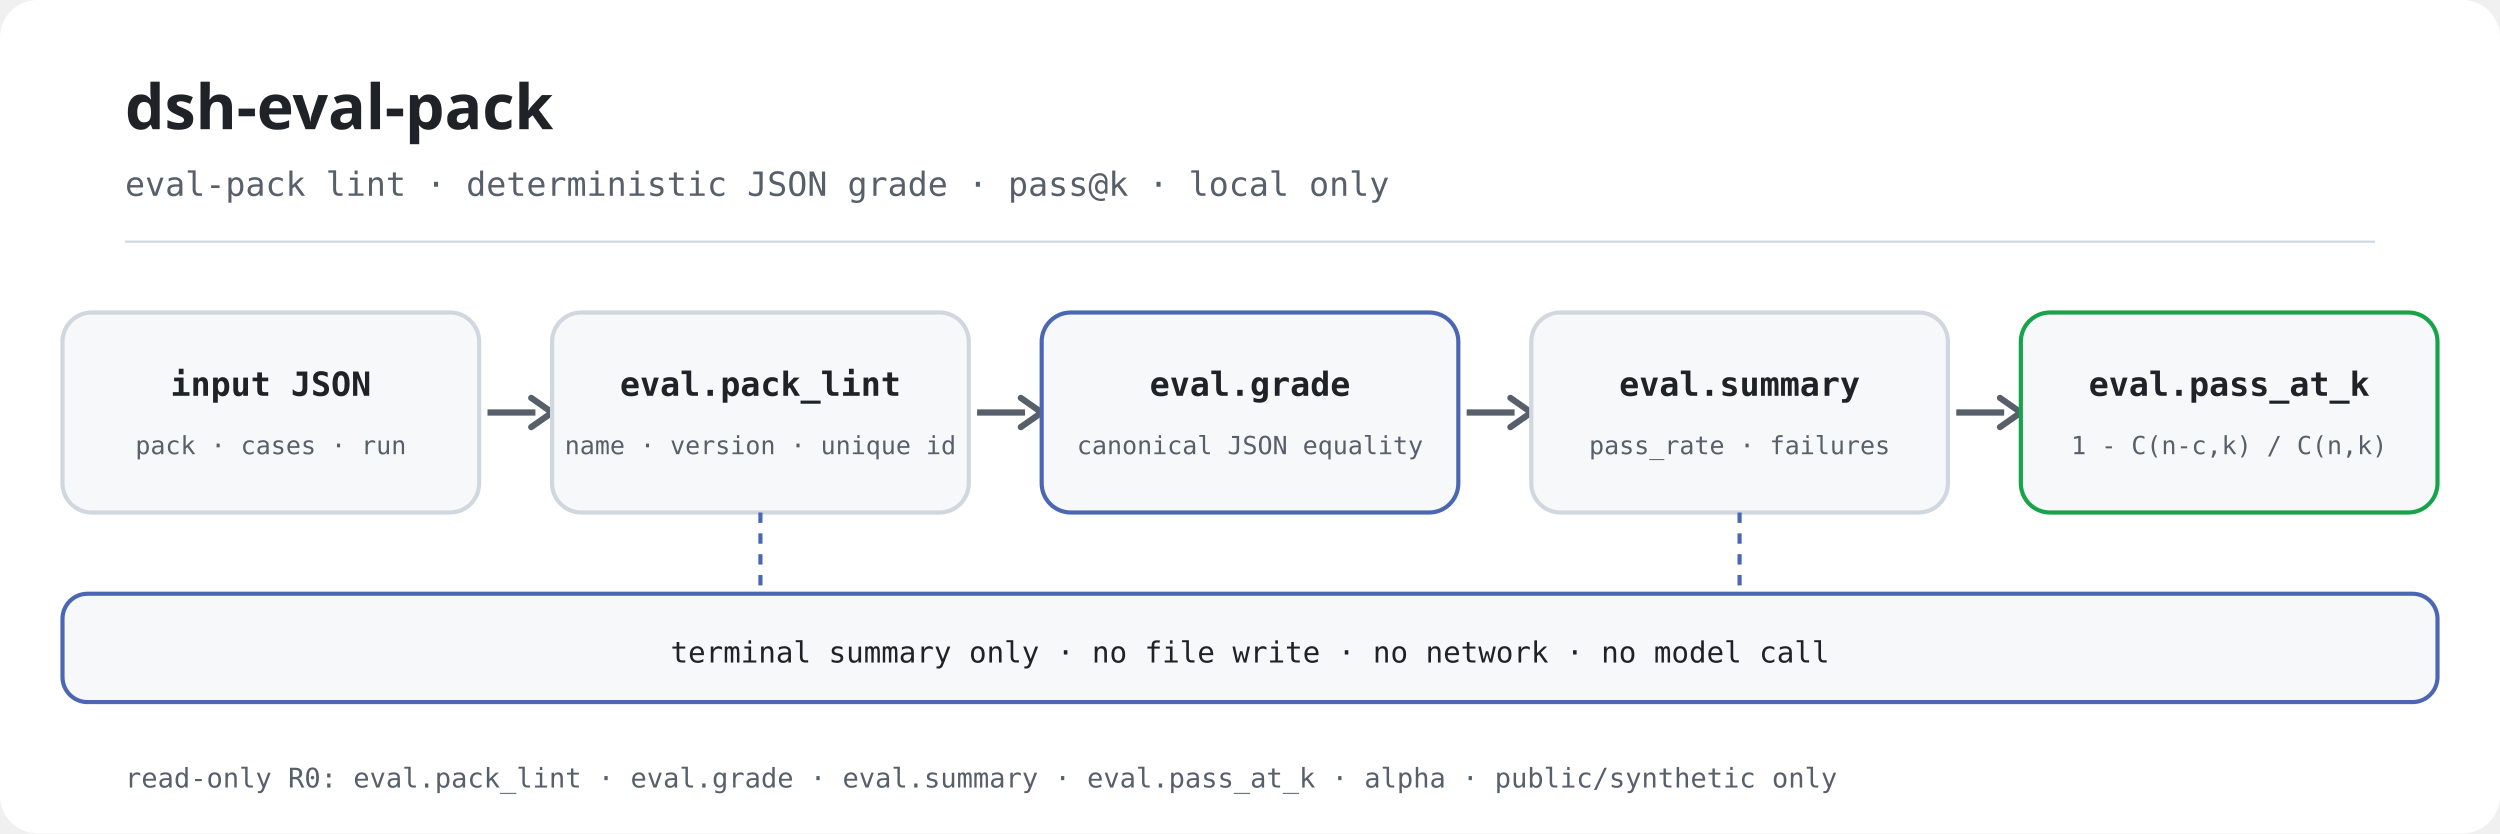
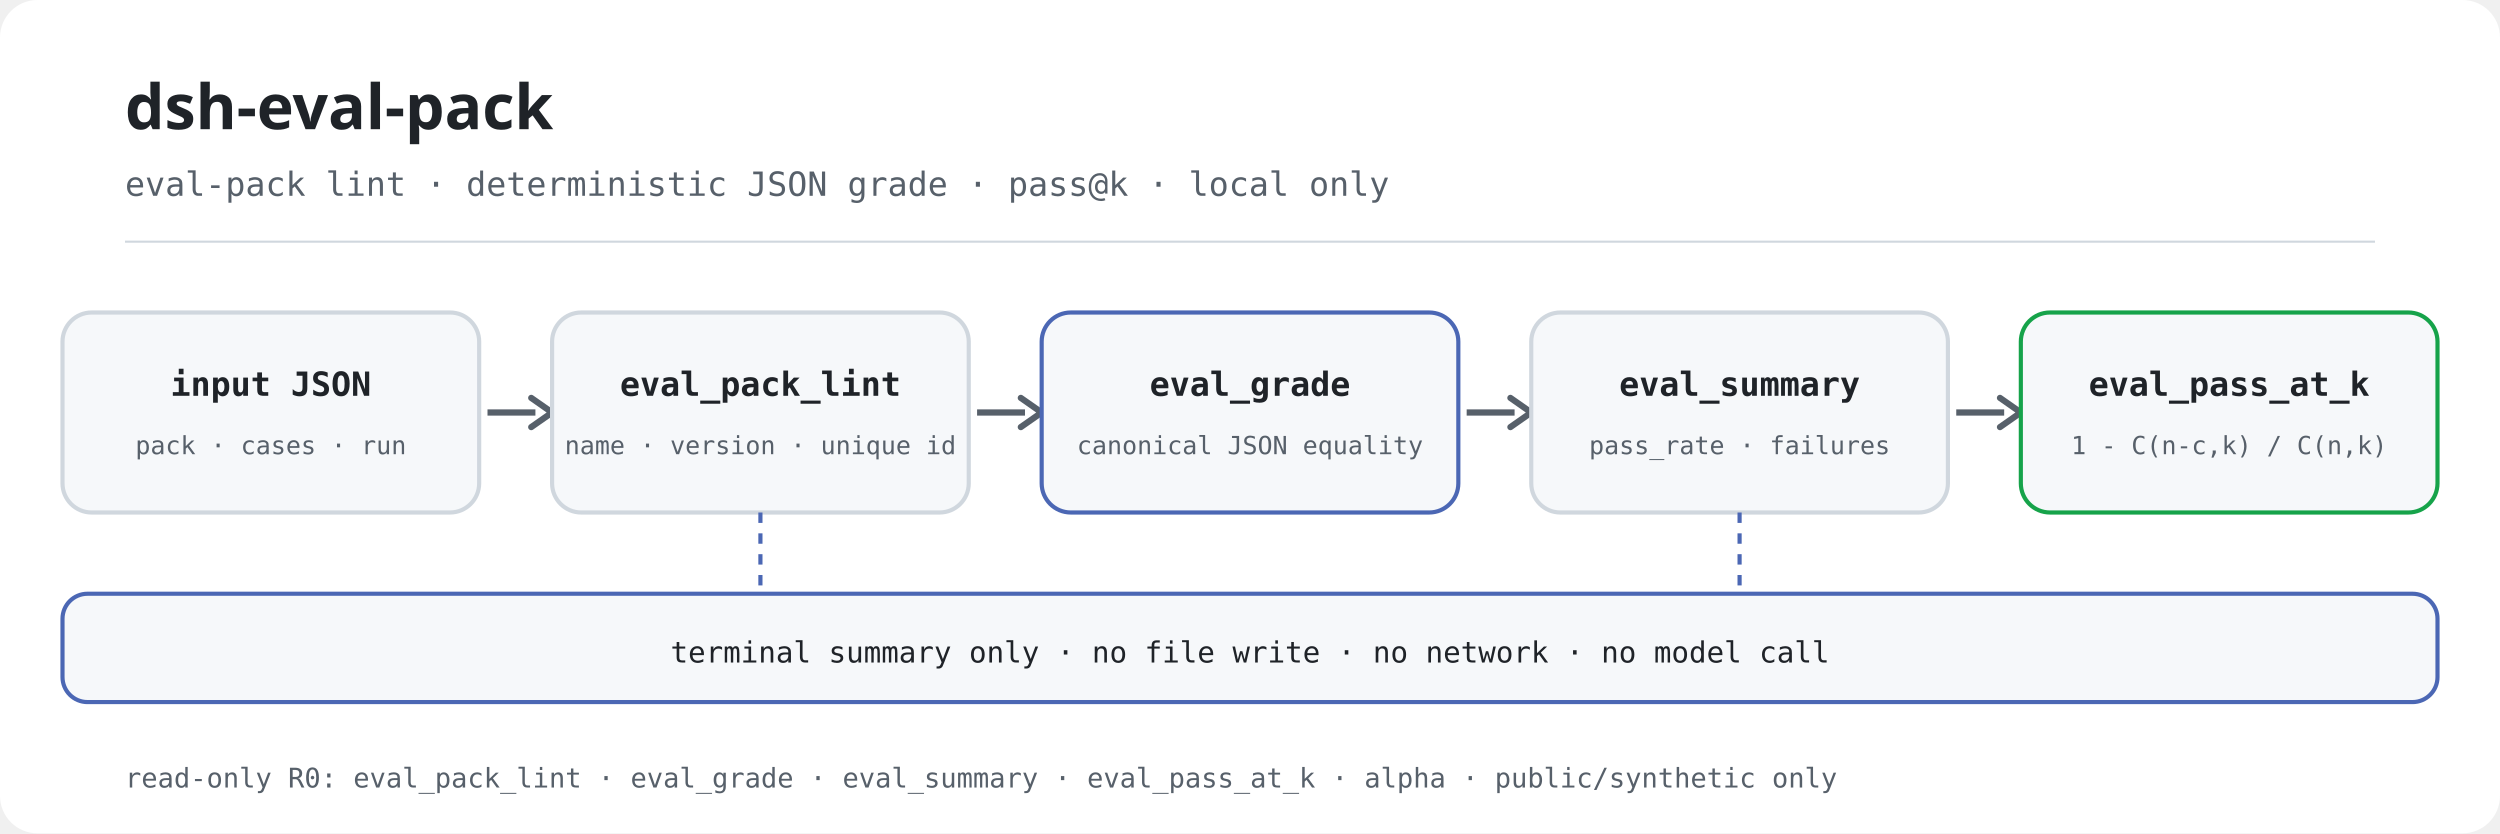
<svg xmlns="http://www.w3.org/2000/svg" width="1200" height="400" viewBox="0 0 1200 400" role="img" aria-label="dsh-eval-pack pipeline">
  <rect width="1200" height="400" rx="18" fill="#ffffff" />
  <text x="60" y="62" fill="#1f2328" font-family="ui-sans-serif,system-ui,sans-serif" font-size="30" font-weight="700">dsh-eval-pack</text>
  <text x="60" y="94" fill="#57606a" font-family="ui-monospace,monospace" font-size="16">eval-pack lint · deterministic JSON grade · pass@k · local only</text>
  <line x1="60" y1="116" x2="1140" y2="116" stroke="#d0d7de" />
  <rect x="30" y="150" width="200" height="96" rx="14" fill="#f6f8fa" stroke="#d0d7de" stroke-width="2" />
  <text x="130" y="190" fill="#1f2328" text-anchor="middle" font-family="ui-monospace,monospace" font-size="16" font-weight="700">input JSON</text>
  <text x="130" y="218" fill="#57606a" text-anchor="middle" font-family="ui-monospace,monospace" font-size="12">pack · cases · run</text>
  <path d="M234 198h23" stroke="#57606a" stroke-width="3" />
  <path d="M255 191l10 7-10 7" fill="none" stroke="#57606a" stroke-width="3" stroke-linecap="round" stroke-linejoin="round" />
  <rect x="265" y="150" width="200" height="96" rx="14" fill="#f6f8fa" stroke="#d0d7de" stroke-width="2" />
-   <text x="365" y="190" fill="#1f2328" text-anchor="middle" font-family="ui-monospace,monospace" font-size="16" font-weight="700">eval.pack_lint</text>
+   <text x="365" y="190" fill="#1f2328" text-anchor="middle" font-family="ui-monospace,monospace" font-size="16" font-weight="700">eval_pack_lint</text>
  <text x="365" y="218" fill="#57606a" text-anchor="middle" font-family="ui-monospace,monospace" font-size="12">name · version · unique id</text>
  <path d="M469 198h23" stroke="#57606a" stroke-width="3" />
  <path d="M490 191l10 7-10 7" fill="none" stroke="#57606a" stroke-width="3" stroke-linecap="round" stroke-linejoin="round" />
  <rect x="500" y="150" width="200" height="96" rx="14" fill="#f6f8fa" stroke="#4B67B4" stroke-width="2" />
-   <text x="600" y="190" fill="#1f2328" text-anchor="middle" font-family="ui-monospace,monospace" font-size="16" font-weight="700">eval.grade</text>
+   <text x="600" y="190" fill="#1f2328" text-anchor="middle" font-family="ui-monospace,monospace" font-size="16" font-weight="700">eval_grade</text>
  <text x="600" y="218" fill="#57606a" text-anchor="middle" font-family="ui-monospace,monospace" font-size="12">canonical JSON equality</text>
  <path d="M704 198h23" stroke="#57606a" stroke-width="3" />
  <path d="M725 191l10 7-10 7" fill="none" stroke="#57606a" stroke-width="3" stroke-linecap="round" stroke-linejoin="round" />
  <rect x="735" y="150" width="200" height="96" rx="14" fill="#f6f8fa" stroke="#d0d7de" stroke-width="2" />
-   <text x="835" y="190" fill="#1f2328" text-anchor="middle" font-family="ui-monospace,monospace" font-size="16" font-weight="700">eval.summary</text>
+   <text x="835" y="190" fill="#1f2328" text-anchor="middle" font-family="ui-monospace,monospace" font-size="16" font-weight="700">eval_summary</text>
  <text x="835" y="218" fill="#57606a" text-anchor="middle" font-family="ui-monospace,monospace" font-size="12">pass_rate · failures</text>
  <path d="M939 198h23" stroke="#57606a" stroke-width="3" />
  <path d="M960 191l10 7-10 7" fill="none" stroke="#57606a" stroke-width="3" stroke-linecap="round" stroke-linejoin="round" />
  <rect x="970" y="150" width="200" height="96" rx="14" fill="#f6f8fa" stroke="#16a34a" stroke-width="2" />
-   <text x="1070" y="190" fill="#1f2328" text-anchor="middle" font-family="ui-monospace,monospace" font-size="16" font-weight="700">eval.pass_at_k</text>
+   <text x="1070" y="190" fill="#1f2328" text-anchor="middle" font-family="ui-monospace,monospace" font-size="16" font-weight="700">eval_pass_at_k</text>
  <text x="1070" y="218" fill="#57606a" text-anchor="middle" font-family="ui-monospace,monospace" font-size="12">1 - C(n-c,k) / C(n,k)</text>
  <path d="M365 246v39" stroke="#4B67B4" stroke-width="2" stroke-dasharray="5 5" />
  <path d="M835 246v39" stroke="#4B67B4" stroke-width="2" stroke-dasharray="5 5" />
  <rect x="30" y="285" width="1140" height="52" rx="12" fill="#f6f8fa" stroke="#4B67B4" stroke-width="2" />
  <text x="600" y="318" fill="#1f2328" text-anchor="middle" font-family="ui-monospace,monospace" font-size="14">terminal summary only · no file write · no network · no model call</text>
-   <text x="60" y="378" fill="#57606a" font-family="ui-monospace,monospace" font-size="13">read-only R0: eval.pack_lint · eval.grade · eval.summary · eval.pass_at_k · alpha · public/synthetic only</text>
+   <text x="60" y="378" fill="#57606a" font-family="ui-monospace,monospace" font-size="13">read-only R0: eval_pack_lint · eval_grade · eval_summary · eval_pass_at_k · alpha · public/synthetic only</text>
</svg>
